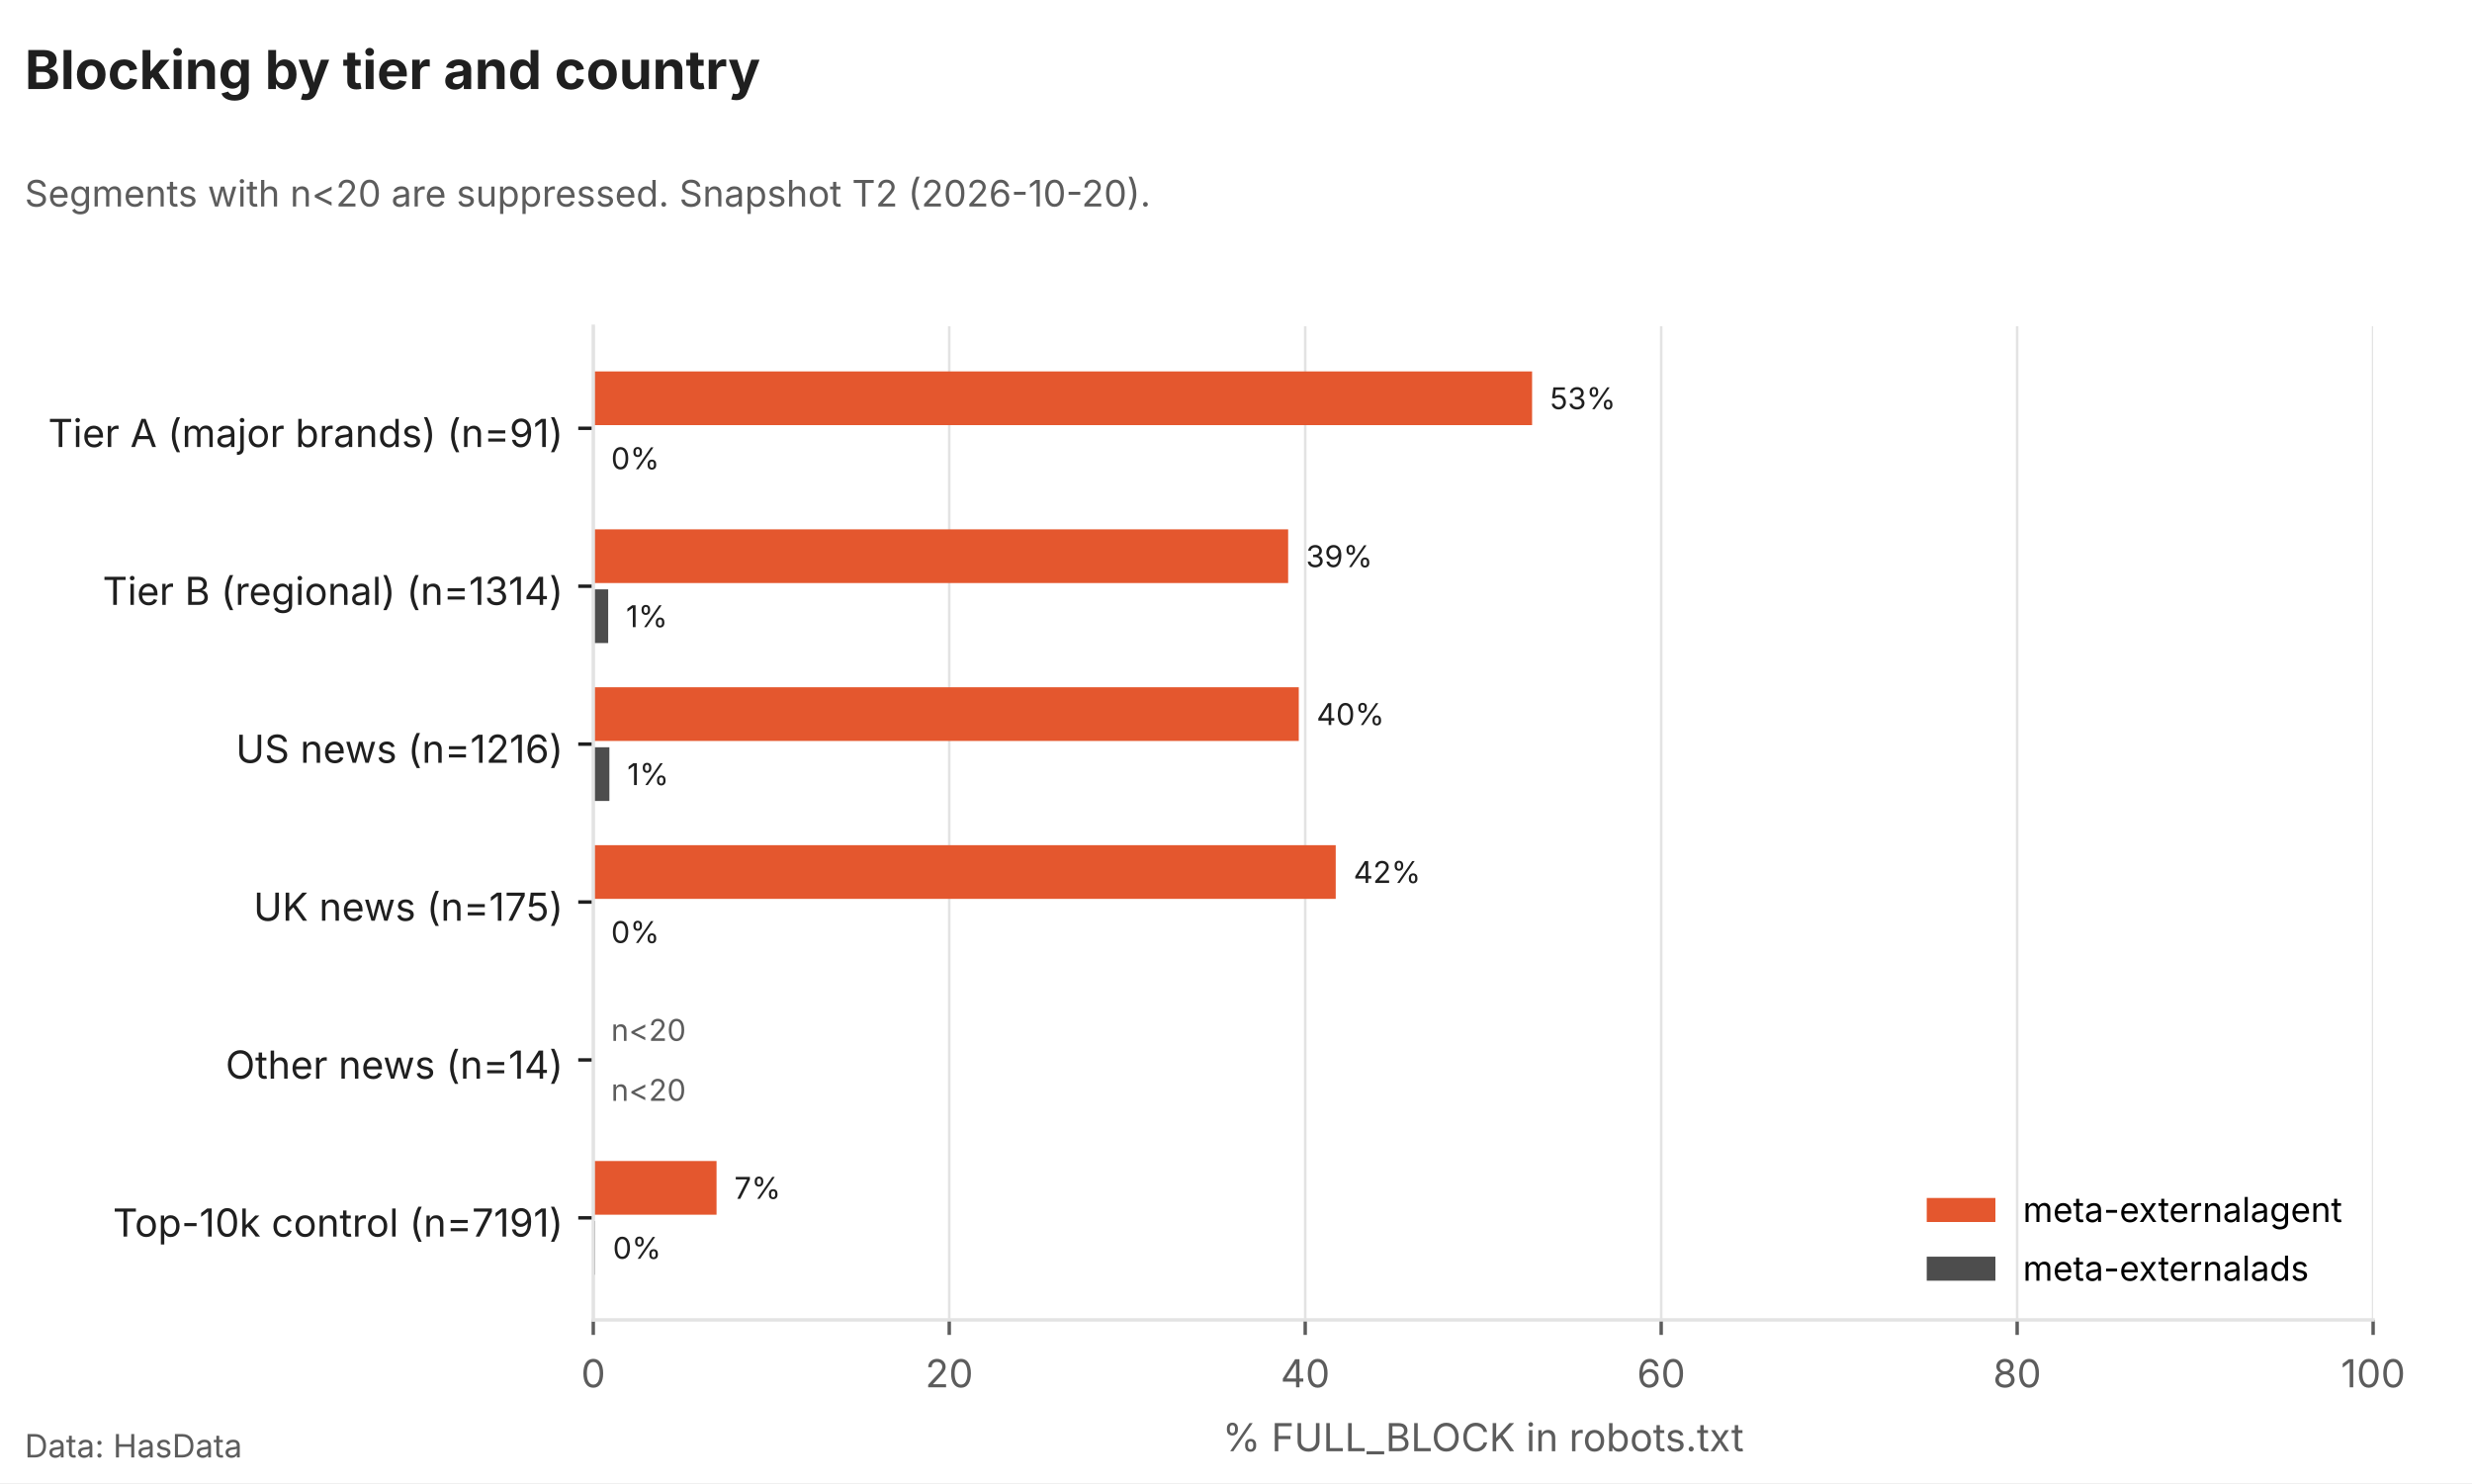
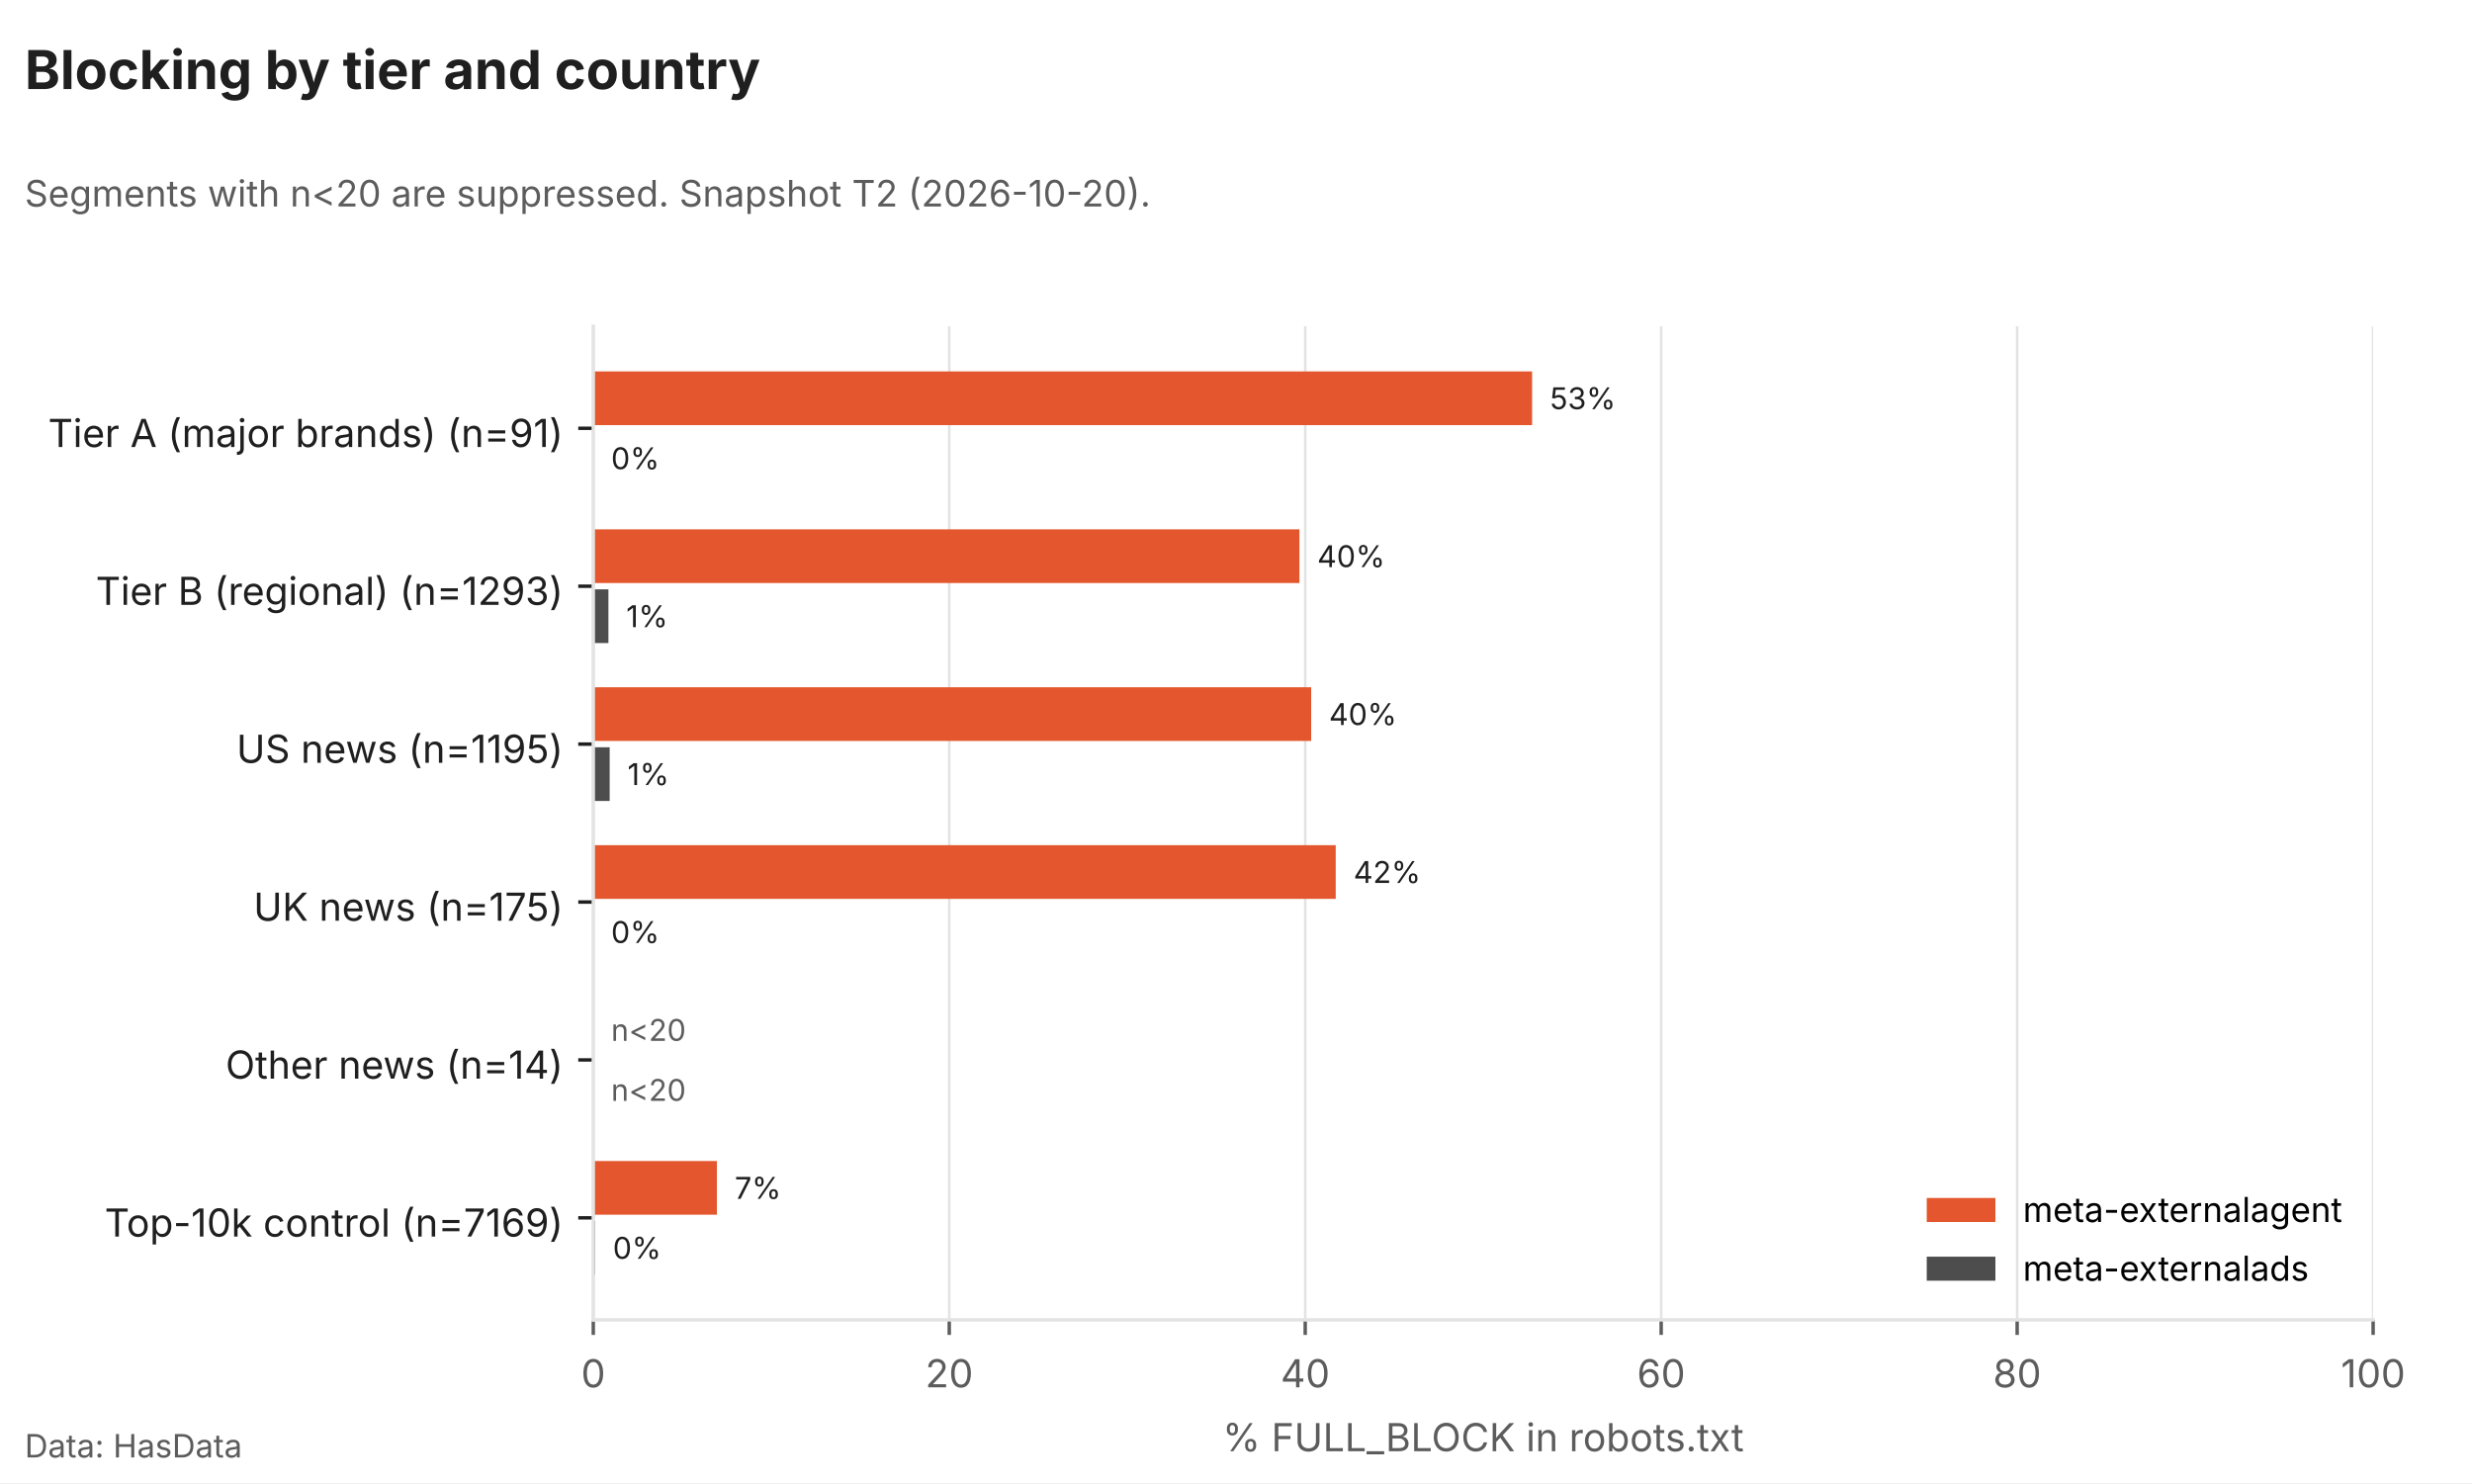
<svg xmlns="http://www.w3.org/2000/svg" xmlns:xlink="http://www.w3.org/1999/xlink" width="576pt" height="345.6pt" viewBox="0 0 576 345.6" version="1.1">
  <defs>
    <style type="text/css">*{stroke-linejoin: round; stroke-linecap: butt}</style>
  </defs>
  <g id="figure_1">
    <g id="patch_1">
      <path d="M 0 345.6  L 576 345.6  L 576 0  L 0 0  z " style="fill: #ffffff" />
    </g>
    <g id="axes_1">
      <g id="patch_2">
        <path d="M 138.24 307.584  L 552.96 307.584  L 552.96 76.032  L 138.24 76.032  z " style="fill: #ffffff" />
      </g>
      <g id="matplotlib.axis_1">
        <g id="xtick_1">
          <g id="line2d_1">
-             <path d="M 138.24 307.584  L 138.24 76.032  " clip-path="url(#pbfd0a2bdef)" style="fill: none; stroke: #e3e3e3; stroke-width: 0.6; stroke-linecap: square" />
+             <path d="M 138.24 307.584  L 138.24 76.032  " clip-path="url(#pc72a058221)" style="fill: none; stroke: #e3e3e3; stroke-width: 0.6; stroke-linecap: square" />
          </g>
          <g id="line2d_2">
            <defs>
-               <path id="m5460269150" d="M 0 0  L 0 3.5  " style="stroke: #5c5c5c; stroke-width: 0.8" />
+               <path id="m3f68bc6a97" d="M 0 0  L 0 3.5  " style="stroke: #5c5c5c; stroke-width: 0.8" />
            </defs>
            <g>
-               <use xlink:href="#m5460269150" x="138.24" y="307.584" style="fill: #5c5c5c; stroke: #5c5c5c; stroke-width: 0.8" />
+               <use xlink:href="#m3f68bc6a97" x="138.24" y="307.584" style="fill: #5c5c5c; stroke: #5c5c5c; stroke-width: 0.8" />
            </g>
          </g>
          <g id="text_1">
            <text style="font-size: 9px; font-family: 'Inter', 'DejaVu Sans', 'Bitstream Vera Sans', 'Computer Modern Sans Serif', 'Lucida Grande', 'Verdana', 'Geneva', 'Lucid', 'Arial', 'Helvetica', 'Avant Garde', sans-serif; text-anchor: middle; fill: #5c5c5c" x="138.24" y="323.303" transform="rotate(-0 138.24 323.3028)">0</text>
          </g>
        </g>
        <g id="xtick_2">
          <g id="line2d_3">
-             <path d="M 221.184 307.584  L 221.184 76.032  " clip-path="url(#pbfd0a2bdef)" style="fill: none; stroke: #e3e3e3; stroke-width: 0.6; stroke-linecap: square" />
+             <path d="M 221.184 307.584  L 221.184 76.032  " clip-path="url(#pc72a058221)" style="fill: none; stroke: #e3e3e3; stroke-width: 0.6; stroke-linecap: square" />
          </g>
          <g id="line2d_4">
            <g>
-               <use xlink:href="#m5460269150" x="221.184" y="307.584" style="fill: #5c5c5c; stroke: #5c5c5c; stroke-width: 0.8" />
+               <use xlink:href="#m3f68bc6a97" x="221.184" y="307.584" style="fill: #5c5c5c; stroke: #5c5c5c; stroke-width: 0.8" />
            </g>
          </g>
          <g id="text_2">
            <text style="font-size: 9px; font-family: 'Inter', 'DejaVu Sans', 'Bitstream Vera Sans', 'Computer Modern Sans Serif', 'Lucida Grande', 'Verdana', 'Geneva', 'Lucid', 'Arial', 'Helvetica', 'Avant Garde', sans-serif; text-anchor: middle; fill: #5c5c5c" x="221.184" y="323.303" transform="rotate(-0 221.184 323.3028)">20</text>
          </g>
        </g>
        <g id="xtick_3">
          <g id="line2d_5">
-             <path d="M 304.128 307.584  L 304.128 76.032  " clip-path="url(#pbfd0a2bdef)" style="fill: none; stroke: #e3e3e3; stroke-width: 0.6; stroke-linecap: square" />
+             <path d="M 304.128 307.584  L 304.128 76.032  " clip-path="url(#pc72a058221)" style="fill: none; stroke: #e3e3e3; stroke-width: 0.6; stroke-linecap: square" />
          </g>
          <g id="line2d_6">
            <g>
-               <use xlink:href="#m5460269150" x="304.128" y="307.584" style="fill: #5c5c5c; stroke: #5c5c5c; stroke-width: 0.8" />
+               <use xlink:href="#m3f68bc6a97" x="304.128" y="307.584" style="fill: #5c5c5c; stroke: #5c5c5c; stroke-width: 0.8" />
            </g>
          </g>
          <g id="text_3">
            <text style="font-size: 9px; font-family: 'Inter', 'DejaVu Sans', 'Bitstream Vera Sans', 'Computer Modern Sans Serif', 'Lucida Grande', 'Verdana', 'Geneva', 'Lucid', 'Arial', 'Helvetica', 'Avant Garde', sans-serif; text-anchor: middle; fill: #5c5c5c" x="304.128" y="323.303" transform="rotate(-0 304.128 323.3028)">40</text>
          </g>
        </g>
        <g id="xtick_4">
          <g id="line2d_7">
-             <path d="M 387.072 307.584  L 387.072 76.032  " clip-path="url(#pbfd0a2bdef)" style="fill: none; stroke: #e3e3e3; stroke-width: 0.6; stroke-linecap: square" />
+             <path d="M 387.072 307.584  L 387.072 76.032  " clip-path="url(#pc72a058221)" style="fill: none; stroke: #e3e3e3; stroke-width: 0.6; stroke-linecap: square" />
          </g>
          <g id="line2d_8">
            <g>
-               <use xlink:href="#m5460269150" x="387.072" y="307.584" style="fill: #5c5c5c; stroke: #5c5c5c; stroke-width: 0.8" />
+               <use xlink:href="#m3f68bc6a97" x="387.072" y="307.584" style="fill: #5c5c5c; stroke: #5c5c5c; stroke-width: 0.8" />
            </g>
          </g>
          <g id="text_4">
            <text style="font-size: 9px; font-family: 'Inter', 'DejaVu Sans', 'Bitstream Vera Sans', 'Computer Modern Sans Serif', 'Lucida Grande', 'Verdana', 'Geneva', 'Lucid', 'Arial', 'Helvetica', 'Avant Garde', sans-serif; text-anchor: middle; fill: #5c5c5c" x="387.072" y="323.303" transform="rotate(-0 387.072 323.3028)">60</text>
          </g>
        </g>
        <g id="xtick_5">
          <g id="line2d_9">
-             <path d="M 470.016 307.584  L 470.016 76.032  " clip-path="url(#pbfd0a2bdef)" style="fill: none; stroke: #e3e3e3; stroke-width: 0.6; stroke-linecap: square" />
+             <path d="M 470.016 307.584  L 470.016 76.032  " clip-path="url(#pc72a058221)" style="fill: none; stroke: #e3e3e3; stroke-width: 0.6; stroke-linecap: square" />
          </g>
          <g id="line2d_10">
            <g>
-               <use xlink:href="#m5460269150" x="470.016" y="307.584" style="fill: #5c5c5c; stroke: #5c5c5c; stroke-width: 0.8" />
+               <use xlink:href="#m3f68bc6a97" x="470.016" y="307.584" style="fill: #5c5c5c; stroke: #5c5c5c; stroke-width: 0.8" />
            </g>
          </g>
          <g id="text_5">
            <text style="font-size: 9px; font-family: 'Inter', 'DejaVu Sans', 'Bitstream Vera Sans', 'Computer Modern Sans Serif', 'Lucida Grande', 'Verdana', 'Geneva', 'Lucid', 'Arial', 'Helvetica', 'Avant Garde', sans-serif; text-anchor: middle; fill: #5c5c5c" x="470.016" y="323.303" transform="rotate(-0 470.016 323.3028)">80</text>
          </g>
        </g>
        <g id="xtick_6">
          <g id="line2d_11">
-             <path d="M 552.96 307.584  L 552.96 76.032  " clip-path="url(#pbfd0a2bdef)" style="fill: none; stroke: #e3e3e3; stroke-width: 0.6; stroke-linecap: square" />
+             <path d="M 552.96 307.584  L 552.96 76.032  " clip-path="url(#pc72a058221)" style="fill: none; stroke: #e3e3e3; stroke-width: 0.6; stroke-linecap: square" />
          </g>
          <g id="line2d_12">
            <g>
-               <use xlink:href="#m5460269150" x="552.96" y="307.584" style="fill: #5c5c5c; stroke: #5c5c5c; stroke-width: 0.8" />
+               <use xlink:href="#m3f68bc6a97" x="552.96" y="307.584" style="fill: #5c5c5c; stroke: #5c5c5c; stroke-width: 0.8" />
            </g>
          </g>
          <g id="text_6">
            <text style="font-size: 9px; font-family: 'Inter', 'DejaVu Sans', 'Bitstream Vera Sans', 'Computer Modern Sans Serif', 'Lucida Grande', 'Verdana', 'Geneva', 'Lucid', 'Arial', 'Helvetica', 'Avant Garde', sans-serif; text-anchor: middle; fill: #5c5c5c" x="552.96" y="323.303" transform="rotate(-0 552.96 323.3028)">100</text>
          </g>
        </g>
        <g id="text_7">
          <text style="font-size: 9px; font-family: 'Inter', 'DejaVu Sans', 'Bitstream Vera Sans', 'Computer Modern Sans Serif', 'Lucida Grande', 'Verdana', 'Geneva', 'Lucid', 'Arial', 'Helvetica', 'Avant Garde', sans-serif; text-anchor: middle; fill: #5c5c5c" x="345.6" y="338.192" transform="rotate(-0 345.6 338.1924)">% FULL_BLOCK in robots.txt</text>
        </g>
      </g>
      <g id="matplotlib.axis_2">
        <g id="ytick_1">
          <g id="line2d_13">
            <defs>
-               <path id="md3b6a8148d" d="M 0 0  L -3.5 0  " style="stroke: #1f1f1f; stroke-width: 0.8" />
+               <path id="m387f8d98d1" d="M 0 0  L -3.5 0  " style="stroke: #1f1f1f; stroke-width: 0.8" />
            </defs>
            <g>
-               <use xlink:href="#md3b6a8148d" x="138.24" y="99.805" style="fill: #1f1f1f; stroke: #1f1f1f; stroke-width: 0.8" />
+               <use xlink:href="#m387f8d98d1" x="138.24" y="99.805" style="fill: #1f1f1f; stroke: #1f1f1f; stroke-width: 0.8" />
            </g>
          </g>
          <g id="text_8">
            <text style="font-size: 9px; font-family: 'Inter', 'DejaVu Sans', 'Bitstream Vera Sans', 'Computer Modern Sans Serif', 'Lucida Grande', 'Verdana', 'Geneva', 'Lucid', 'Arial', 'Helvetica', 'Avant Garde', sans-serif; text-anchor: end; fill: #1f1f1f" x="131.24" y="104.165" transform="rotate(-0 131.24 104.1648)">Tier A (major brands) (n=91)</text>
          </g>
        </g>
        <g id="ytick_2">
          <g id="line2d_14">
            <g>
-               <use xlink:href="#md3b6a8148d" x="138.24" y="136.606" style="fill: #1f1f1f; stroke: #1f1f1f; stroke-width: 0.8" />
+               <use xlink:href="#m387f8d98d1" x="138.24" y="136.606" style="fill: #1f1f1f; stroke: #1f1f1f; stroke-width: 0.8" />
            </g>
          </g>
          <g id="text_9">
-             <text style="font-size: 9px; font-family: 'Inter', 'DejaVu Sans', 'Bitstream Vera Sans', 'Computer Modern Sans Serif', 'Lucida Grande', 'Verdana', 'Geneva', 'Lucid', 'Arial', 'Helvetica', 'Avant Garde', sans-serif; text-anchor: end; fill: #1f1f1f" x="131.24" y="140.966" transform="rotate(-0 131.24 140.9658)">Tier B (regional) (n=1314)</text>
+             <text style="font-size: 9px; font-family: 'Inter', 'DejaVu Sans', 'Bitstream Vera Sans', 'Computer Modern Sans Serif', 'Lucida Grande', 'Verdana', 'Geneva', 'Lucid', 'Arial', 'Helvetica', 'Avant Garde', sans-serif; text-anchor: end; fill: #1f1f1f" x="131.24" y="140.966" transform="rotate(-0 131.24 140.9658)">Tier B (regional) (n=1293)</text>
          </g>
        </g>
        <g id="ytick_3">
          <g id="line2d_15">
            <g>
-               <use xlink:href="#md3b6a8148d" x="138.24" y="173.407" style="fill: #1f1f1f; stroke: #1f1f1f; stroke-width: 0.8" />
+               <use xlink:href="#m387f8d98d1" x="138.24" y="173.407" style="fill: #1f1f1f; stroke: #1f1f1f; stroke-width: 0.8" />
            </g>
          </g>
          <g id="text_10">
-             <text style="font-size: 9px; font-family: 'Inter', 'DejaVu Sans', 'Bitstream Vera Sans', 'Computer Modern Sans Serif', 'Lucida Grande', 'Verdana', 'Geneva', 'Lucid', 'Arial', 'Helvetica', 'Avant Garde', sans-serif; text-anchor: end; fill: #1f1f1f" x="131.24" y="177.767" transform="rotate(-0 131.24 177.7669)">US news (n=1216)</text>
+             <text style="font-size: 9px; font-family: 'Inter', 'DejaVu Sans', 'Bitstream Vera Sans', 'Computer Modern Sans Serif', 'Lucida Grande', 'Verdana', 'Geneva', 'Lucid', 'Arial', 'Helvetica', 'Avant Garde', sans-serif; text-anchor: end; fill: #1f1f1f" x="131.24" y="177.767" transform="rotate(-0 131.24 177.7669)">US news (n=1195)</text>
          </g>
        </g>
        <g id="ytick_4">
          <g id="line2d_16">
            <g>
-               <use xlink:href="#md3b6a8148d" x="138.24" y="210.209" style="fill: #1f1f1f; stroke: #1f1f1f; stroke-width: 0.8" />
+               <use xlink:href="#m387f8d98d1" x="138.24" y="210.209" style="fill: #1f1f1f; stroke: #1f1f1f; stroke-width: 0.8" />
            </g>
          </g>
          <g id="text_11">
            <text style="font-size: 9px; font-family: 'Inter', 'DejaVu Sans', 'Bitstream Vera Sans', 'Computer Modern Sans Serif', 'Lucida Grande', 'Verdana', 'Geneva', 'Lucid', 'Arial', 'Helvetica', 'Avant Garde', sans-serif; text-anchor: end; fill: #1f1f1f" x="131.24" y="214.568" transform="rotate(-0 131.24 214.5679)">UK news (n=175)</text>
          </g>
        </g>
        <g id="ytick_5">
          <g id="line2d_17">
            <g>
-               <use xlink:href="#md3b6a8148d" x="138.24" y="247.01" style="fill: #1f1f1f; stroke: #1f1f1f; stroke-width: 0.8" />
+               <use xlink:href="#m387f8d98d1" x="138.24" y="247.01" style="fill: #1f1f1f; stroke: #1f1f1f; stroke-width: 0.8" />
            </g>
          </g>
          <g id="text_12">
            <text style="font-size: 9px; font-family: 'Inter', 'DejaVu Sans', 'Bitstream Vera Sans', 'Computer Modern Sans Serif', 'Lucida Grande', 'Verdana', 'Geneva', 'Lucid', 'Arial', 'Helvetica', 'Avant Garde', sans-serif; text-anchor: end; fill: #1f1f1f" x="131.24" y="251.369" transform="rotate(-0 131.24 251.3689)">Other news (n=14)</text>
          </g>
        </g>
        <g id="ytick_6">
          <g id="line2d_18">
            <g>
-               <use xlink:href="#md3b6a8148d" x="138.24" y="283.811" style="fill: #1f1f1f; stroke: #1f1f1f; stroke-width: 0.8" />
+               <use xlink:href="#m387f8d98d1" x="138.24" y="283.811" style="fill: #1f1f1f; stroke: #1f1f1f; stroke-width: 0.8" />
            </g>
          </g>
          <g id="text_13">
-             <text style="font-size: 9px; font-family: 'Inter', 'DejaVu Sans', 'Bitstream Vera Sans', 'Computer Modern Sans Serif', 'Lucida Grande', 'Verdana', 'Geneva', 'Lucid', 'Arial', 'Helvetica', 'Avant Garde', sans-serif; text-anchor: end; fill: #1f1f1f" x="131.24" y="288.17" transform="rotate(-0 131.24 288.1699)">Top-10k control (n=7191)</text>
+             <text style="font-size: 9px; font-family: 'Inter', 'DejaVu Sans', 'Bitstream Vera Sans', 'Computer Modern Sans Serif', 'Lucida Grande', 'Verdana', 'Geneva', 'Lucid', 'Arial', 'Helvetica', 'Avant Garde', sans-serif; text-anchor: end; fill: #1f1f1f" x="131.24" y="288.17" transform="rotate(-0 131.24 288.1699)">Top-10k control (n=7169)</text>
          </g>
        </g>
      </g>
      <g id="patch_3">
-         <path d="M 138.24 99.069  L 356.993 99.069  L 356.993 86.557  L 138.24 86.557  z " clip-path="url(#pbfd0a2bdef)" style="fill: #e4572e" />
+         <path d="M 138.24 99.069  L 356.993 99.069  L 356.993 86.557  L 138.24 86.557  z " clip-path="url(#pc72a058221)" style="fill: #e4572e" />
      </g>
      <g id="patch_4">
-         <path d="M 138.24 113.054  L 138.24 113.054  L 138.24 100.541  L 138.24 100.541  z " clip-path="url(#pbfd0a2bdef)" style="fill: #4d4d4d" />
+         <path d="M 138.24 113.054  L 138.24 113.054  L 138.24 100.541  L 138.24 100.541  z " clip-path="url(#pc72a058221)" style="fill: #4d4d4d" />
      </g>
      <g id="patch_5">
-         <path d="M 138.24 135.87  L 300.151 135.87  L 300.151 123.358  L 138.24 123.358  z " clip-path="url(#pbfd0a2bdef)" style="fill: #e4572e" />
+         <path d="M 138.24 135.87  L 302.781 135.87  L 302.781 123.358  L 138.24 123.358  z " clip-path="url(#pc72a058221)" style="fill: #e4572e" />
      </g>
      <g id="patch_6">
-         <path d="M 138.24 149.855  L 141.712 149.855  L 141.712 137.342  L 138.24 137.342  z " clip-path="url(#pbfd0a2bdef)" style="fill: #4d4d4d" />
+         <path d="M 138.24 149.855  L 141.768 149.855  L 141.768 137.342  L 138.24 137.342  z " clip-path="url(#pc72a058221)" style="fill: #4d4d4d" />
      </g>
      <g id="patch_7">
-         <path d="M 138.24 172.671  L 302.627 172.671  L 302.627 160.159  L 138.24 160.159  z " clip-path="url(#pbfd0a2bdef)" style="fill: #e4572e" />
+         <path d="M 138.24 172.671  L 305.516 172.671  L 305.516 160.159  L 138.24 160.159  z " clip-path="url(#pc72a058221)" style="fill: #e4572e" />
      </g>
      <g id="patch_8">
-         <path d="M 138.24 186.656  L 141.992 186.656  L 141.992 174.144  L 138.24 174.144  z " clip-path="url(#pbfd0a2bdef)" style="fill: #4d4d4d" />
+         <path d="M 138.24 186.656  L 142.058 186.656  L 142.058 174.144  L 138.24 174.144  z " clip-path="url(#pc72a058221)" style="fill: #4d4d4d" />
      </g>
      <g id="patch_9">
-         <path d="M 138.24 209.472  L 311.237 209.472  L 311.237 196.96  L 138.24 196.96  z " clip-path="url(#pbfd0a2bdef)" style="fill: #e4572e" />
+         <path d="M 138.24 209.472  L 311.237 209.472  L 311.237 196.96  L 138.24 196.96  z " clip-path="url(#pc72a058221)" style="fill: #e4572e" />
      </g>
      <g id="patch_10">
-         <path d="M 138.24 223.457  L 138.24 223.457  L 138.24 210.945  L 138.24 210.945  z " clip-path="url(#pbfd0a2bdef)" style="fill: #4d4d4d" />
+         <path d="M 138.24 223.457  L 138.24 223.457  L 138.24 210.945  L 138.24 210.945  z " clip-path="url(#pc72a058221)" style="fill: #4d4d4d" />
      </g>
      <g id="patch_11">
-         <path d="M 138.24 283.075  L 166.961 283.075  L 166.961 270.562  L 138.24 270.562  z " clip-path="url(#pbfd0a2bdef)" style="fill: #e4572e" />
+         <path d="M 138.24 283.075  L 167.049 283.075  L 167.049 270.562  L 138.24 270.562  z " clip-path="url(#pc72a058221)" style="fill: #e4572e" />
      </g>
      <g id="patch_12">
-         <path d="M 138.24 297.059  L 138.644 297.059  L 138.644 284.547  L 138.24 284.547  z " clip-path="url(#pbfd0a2bdef)" style="fill: #4d4d4d" />
+         <path d="M 138.24 297.059  L 138.645 297.059  L 138.645 284.547  L 138.24 284.547  z " clip-path="url(#pc72a058221)" style="fill: #4d4d4d" />
      </g>
      <g id="patch_13">
        <path d="M 138.24 307.584  L 138.24 76.032  " style="fill: none; stroke: #e3e3e3; stroke-width: 0.8; stroke-linejoin: miter; stroke-linecap: square" />
      </g>
      <g id="patch_14">
        <path d="M 138.24 307.584  L 552.96 307.584  " style="fill: none; stroke: #e3e3e3; stroke-width: 0.8; stroke-linejoin: miter; stroke-linecap: square" />
      </g>
      <g id="text_14">
        <text style="font-size: 7px; font-family: 'Inter', 'DejaVu Sans', 'Bitstream Vera Sans', 'Computer Modern Sans Serif', 'Lucida Grande', 'Verdana', 'Geneva', 'Lucid', 'Arial', 'Helvetica', 'Avant Garde', sans-serif; text-anchor: start; fill: #1f1f1f" x="361.141" y="95.36" transform="rotate(-0 361.1406 95.35965)">53%</text>
      </g>
      <g id="text_15">
        <text style="font-size: 7px; font-family: 'Inter', 'DejaVu Sans', 'Bitstream Vera Sans', 'Computer Modern Sans Serif', 'Lucida Grande', 'Verdana', 'Geneva', 'Lucid', 'Arial', 'Helvetica', 'Avant Garde', sans-serif; text-anchor: start; fill: #1f1f1f" x="142.387" y="109.344" transform="rotate(-0 142.3872 109.344)">0%</text>
      </g>
      <g id="text_16">
-         <text style="font-size: 7px; font-family: 'Inter', 'DejaVu Sans', 'Bitstream Vera Sans', 'Computer Modern Sans Serif', 'Lucida Grande', 'Verdana', 'Geneva', 'Lucid', 'Arial', 'Helvetica', 'Avant Garde', sans-serif; text-anchor: start; fill: #1f1f1f" x="304.298" y="132.161" transform="rotate(-0 304.2984 132.1607)">39%</text>
+         <text style="font-size: 7px; font-family: 'Inter', 'DejaVu Sans', 'Bitstream Vera Sans', 'Computer Modern Sans Serif', 'Lucida Grande', 'Verdana', 'Geneva', 'Lucid', 'Arial', 'Helvetica', 'Avant Garde', sans-serif; text-anchor: start; fill: #1f1f1f" x="306.928" y="132.161" transform="rotate(-0 306.9281 132.1607)">40%</text>
      </g>
      <g id="text_17">
-         <text style="font-size: 7px; font-family: 'Inter', 'DejaVu Sans', 'Bitstream Vera Sans', 'Computer Modern Sans Serif', 'Lucida Grande', 'Verdana', 'Geneva', 'Lucid', 'Arial', 'Helvetica', 'Avant Garde', sans-serif; text-anchor: start; fill: #1f1f1f" x="145.859" y="146.145" transform="rotate(-0 145.859 146.1451)">1%</text>
+         <text style="font-size: 7px; font-family: 'Inter', 'DejaVu Sans', 'Bitstream Vera Sans', 'Computer Modern Sans Serif', 'Lucida Grande', 'Verdana', 'Geneva', 'Lucid', 'Arial', 'Helvetica', 'Avant Garde', sans-serif; text-anchor: start; fill: #1f1f1f" x="145.915" y="146.145" transform="rotate(-0 145.9154 146.1451)">1%</text>
      </g>
      <g id="text_18">
-         <text style="font-size: 7px; font-family: 'Inter', 'DejaVu Sans', 'Bitstream Vera Sans', 'Computer Modern Sans Serif', 'Lucida Grande', 'Verdana', 'Geneva', 'Lucid', 'Arial', 'Helvetica', 'Avant Garde', sans-serif; text-anchor: start; fill: #1f1f1f" x="306.775" y="168.962" transform="rotate(-0 306.7746 168.9617)">40%</text>
+         <text style="font-size: 7px; font-family: 'Inter', 'DejaVu Sans', 'Bitstream Vera Sans', 'Computer Modern Sans Serif', 'Lucida Grande', 'Verdana', 'Geneva', 'Lucid', 'Arial', 'Helvetica', 'Avant Garde', sans-serif; text-anchor: start; fill: #1f1f1f" x="309.663" y="168.962" transform="rotate(-0 309.6634 168.9617)">40%</text>
      </g>
      <g id="text_19">
-         <text style="font-size: 7px; font-family: 'Inter', 'DejaVu Sans', 'Bitstream Vera Sans', 'Computer Modern Sans Serif', 'Lucida Grande', 'Verdana', 'Geneva', 'Lucid', 'Arial', 'Helvetica', 'Avant Garde', sans-serif; text-anchor: start; fill: #1f1f1f" x="146.139" y="182.946" transform="rotate(-0 146.1388 182.9461)">1%</text>
+         <text style="font-size: 7px; font-family: 'Inter', 'DejaVu Sans', 'Bitstream Vera Sans', 'Computer Modern Sans Serif', 'Lucida Grande', 'Verdana', 'Geneva', 'Lucid', 'Arial', 'Helvetica', 'Avant Garde', sans-serif; text-anchor: start; fill: #1f1f1f" x="146.205" y="182.946" transform="rotate(-0 146.2047 182.9461)">1%</text>
      </g>
      <g id="text_20">
        <text style="font-size: 7px; font-family: 'Inter', 'DejaVu Sans', 'Bitstream Vera Sans', 'Computer Modern Sans Serif', 'Lucida Grande', 'Verdana', 'Geneva', 'Lucid', 'Arial', 'Helvetica', 'Avant Garde', sans-serif; text-anchor: start; fill: #1f1f1f" x="315.385" y="205.763" transform="rotate(-0 315.3847 205.7627)">42%</text>
      </g>
      <g id="text_21">
        <text style="font-size: 7px; font-family: 'Inter', 'DejaVu Sans', 'Bitstream Vera Sans', 'Computer Modern Sans Serif', 'Lucida Grande', 'Verdana', 'Geneva', 'Lucid', 'Arial', 'Helvetica', 'Avant Garde', sans-serif; text-anchor: start; fill: #1f1f1f" x="142.387" y="219.747" transform="rotate(-0 142.3872 219.7471)">0%</text>
      </g>
      <g id="text_22">
        <text style="font-size: 7px; font-family: 'Inter', 'DejaVu Sans', 'Bitstream Vera Sans', 'Computer Modern Sans Serif', 'Lucida Grande', 'Verdana', 'Geneva', 'Lucid', 'Arial', 'Helvetica', 'Avant Garde', sans-serif; text-anchor: start; fill: #5c5c5c" x="142.387" y="242.564" transform="rotate(-0 142.3872 242.5637)">n&lt;20</text>
      </g>
      <g id="text_23">
        <text style="font-size: 7px; font-family: 'Inter', 'DejaVu Sans', 'Bitstream Vera Sans', 'Computer Modern Sans Serif', 'Lucida Grande', 'Verdana', 'Geneva', 'Lucid', 'Arial', 'Helvetica', 'Avant Garde', sans-serif; text-anchor: start; fill: #5c5c5c" x="142.387" y="256.548" transform="rotate(-0 142.3872 256.5481)">n&lt;20</text>
      </g>
      <g id="text_24">
-         <text style="font-size: 7px; font-family: 'Inter', 'DejaVu Sans', 'Bitstream Vera Sans', 'Computer Modern Sans Serif', 'Lucida Grande', 'Verdana', 'Geneva', 'Lucid', 'Arial', 'Helvetica', 'Avant Garde', sans-serif; text-anchor: start; fill: #1f1f1f" x="171.108" y="279.365" transform="rotate(-0 171.1079 279.3647)">7%</text>
+         <text style="font-size: 7px; font-family: 'Inter', 'DejaVu Sans', 'Bitstream Vera Sans', 'Computer Modern Sans Serif', 'Lucida Grande', 'Verdana', 'Geneva', 'Lucid', 'Arial', 'Helvetica', 'Avant Garde', sans-serif; text-anchor: start; fill: #1f1f1f" x="171.196" y="279.365" transform="rotate(-0 171.196 279.3647)">7%</text>
      </g>
      <g id="text_25">
-         <text style="font-size: 7px; font-family: 'Inter', 'DejaVu Sans', 'Bitstream Vera Sans', 'Computer Modern Sans Serif', 'Lucida Grande', 'Verdana', 'Geneva', 'Lucid', 'Arial', 'Helvetica', 'Avant Garde', sans-serif; text-anchor: start; fill: #1f1f1f" x="142.791" y="293.349" transform="rotate(-0 142.7909 293.3491)">0%</text>
+         <text style="font-size: 7px; font-family: 'Inter', 'DejaVu Sans', 'Bitstream Vera Sans', 'Computer Modern Sans Serif', 'Lucida Grande', 'Verdana', 'Geneva', 'Lucid', 'Arial', 'Helvetica', 'Avant Garde', sans-serif; text-anchor: start; fill: #1f1f1f" x="142.792" y="293.349" transform="rotate(-0 142.7921 293.3491)">0%</text>
      </g>
      <g id="legend_1">
        <g id="patch_15">
          <path d="M 448.95 284.775  L 464.95 284.775  L 464.95 279.175  L 448.95 279.175  z " style="fill: #e4572e" />
        </g>
        <g id="text_26">
          <text style="font-size: 8px; font-family: 'Inter', 'DejaVu Sans', 'Bitstream Vera Sans', 'Computer Modern Sans Serif', 'Lucida Grande', 'Verdana', 'Geneva', 'Lucid', 'Arial', 'Helvetica', 'Avant Garde', sans-serif; text-anchor: start" x="471.35" y="284.775" transform="rotate(-0 471.35 284.7746)">meta-externalagent</text>
        </g>
        <g id="patch_16">
          <path d="M 448.95 298.454  L 464.95 298.454  L 464.95 292.854  L 448.95 292.854  z " style="fill: #4d4d4d" />
        </g>
        <g id="text_27">
          <text style="font-size: 8px; font-family: 'Inter', 'DejaVu Sans', 'Bitstream Vera Sans', 'Computer Modern Sans Serif', 'Lucida Grande', 'Verdana', 'Geneva', 'Lucid', 'Arial', 'Helvetica', 'Avant Garde', sans-serif; text-anchor: start" x="471.35" y="298.454" transform="rotate(-0 471.35 298.4543)">meta-externalads</text>
        </g>
      </g>
    </g>
    <g id="text_28">
      <text style="font-weight: 700; font-size: 12.5px; font-family: 'Inter', 'DejaVu Sans', 'Bitstream Vera Sans', 'Computer Modern Sans Serif', 'Lucida Grande', 'Verdana', 'Geneva', 'Lucid', 'Arial', 'Helvetica', 'Avant Garde', sans-serif; text-anchor: start; fill: #1f1f1f" x="5.76" y="20.749" transform="rotate(-0 5.76 20.74938)">Blocking by tier and country</text>
    </g>
    <g id="text_29">
      <text style="font-size: 8.5px; font-family: 'Inter', 'DejaVu Sans', 'Bitstream Vera Sans', 'Computer Modern Sans Serif', 'Lucida Grande', 'Verdana', 'Geneva', 'Lucid', 'Arial', 'Helvetica', 'Avant Garde', sans-serif; text-anchor: start; fill: #5c5c5c" x="5.76" y="48.124" transform="rotate(-0 5.76 48.12367)">Segments with n&lt;20 are suppressed. Snapshot T2 (2026-10-20).</text>
    </g>
    <g id="text_30">
      <text style="font-size: 7.5px; font-family: 'Inter', 'DejaVu Sans', 'Bitstream Vera Sans', 'Computer Modern Sans Serif', 'Lucida Grande', 'Verdana', 'Geneva', 'Lucid', 'Arial', 'Helvetica', 'Avant Garde', sans-serif; text-anchor: start; fill: #5c5c5c" x="5.76" y="339.644" transform="rotate(-0 5.76 339.6437)">Data: HasData</text>
    </g>
  </g>
  <defs>
-     <clipPath id="pbfd0a2bdef">
+     <clipPath id="pc72a058221">
      <rect x="138.24" y="76.032" width="414.72" height="231.552" />
    </clipPath>
  </defs>
</svg>
